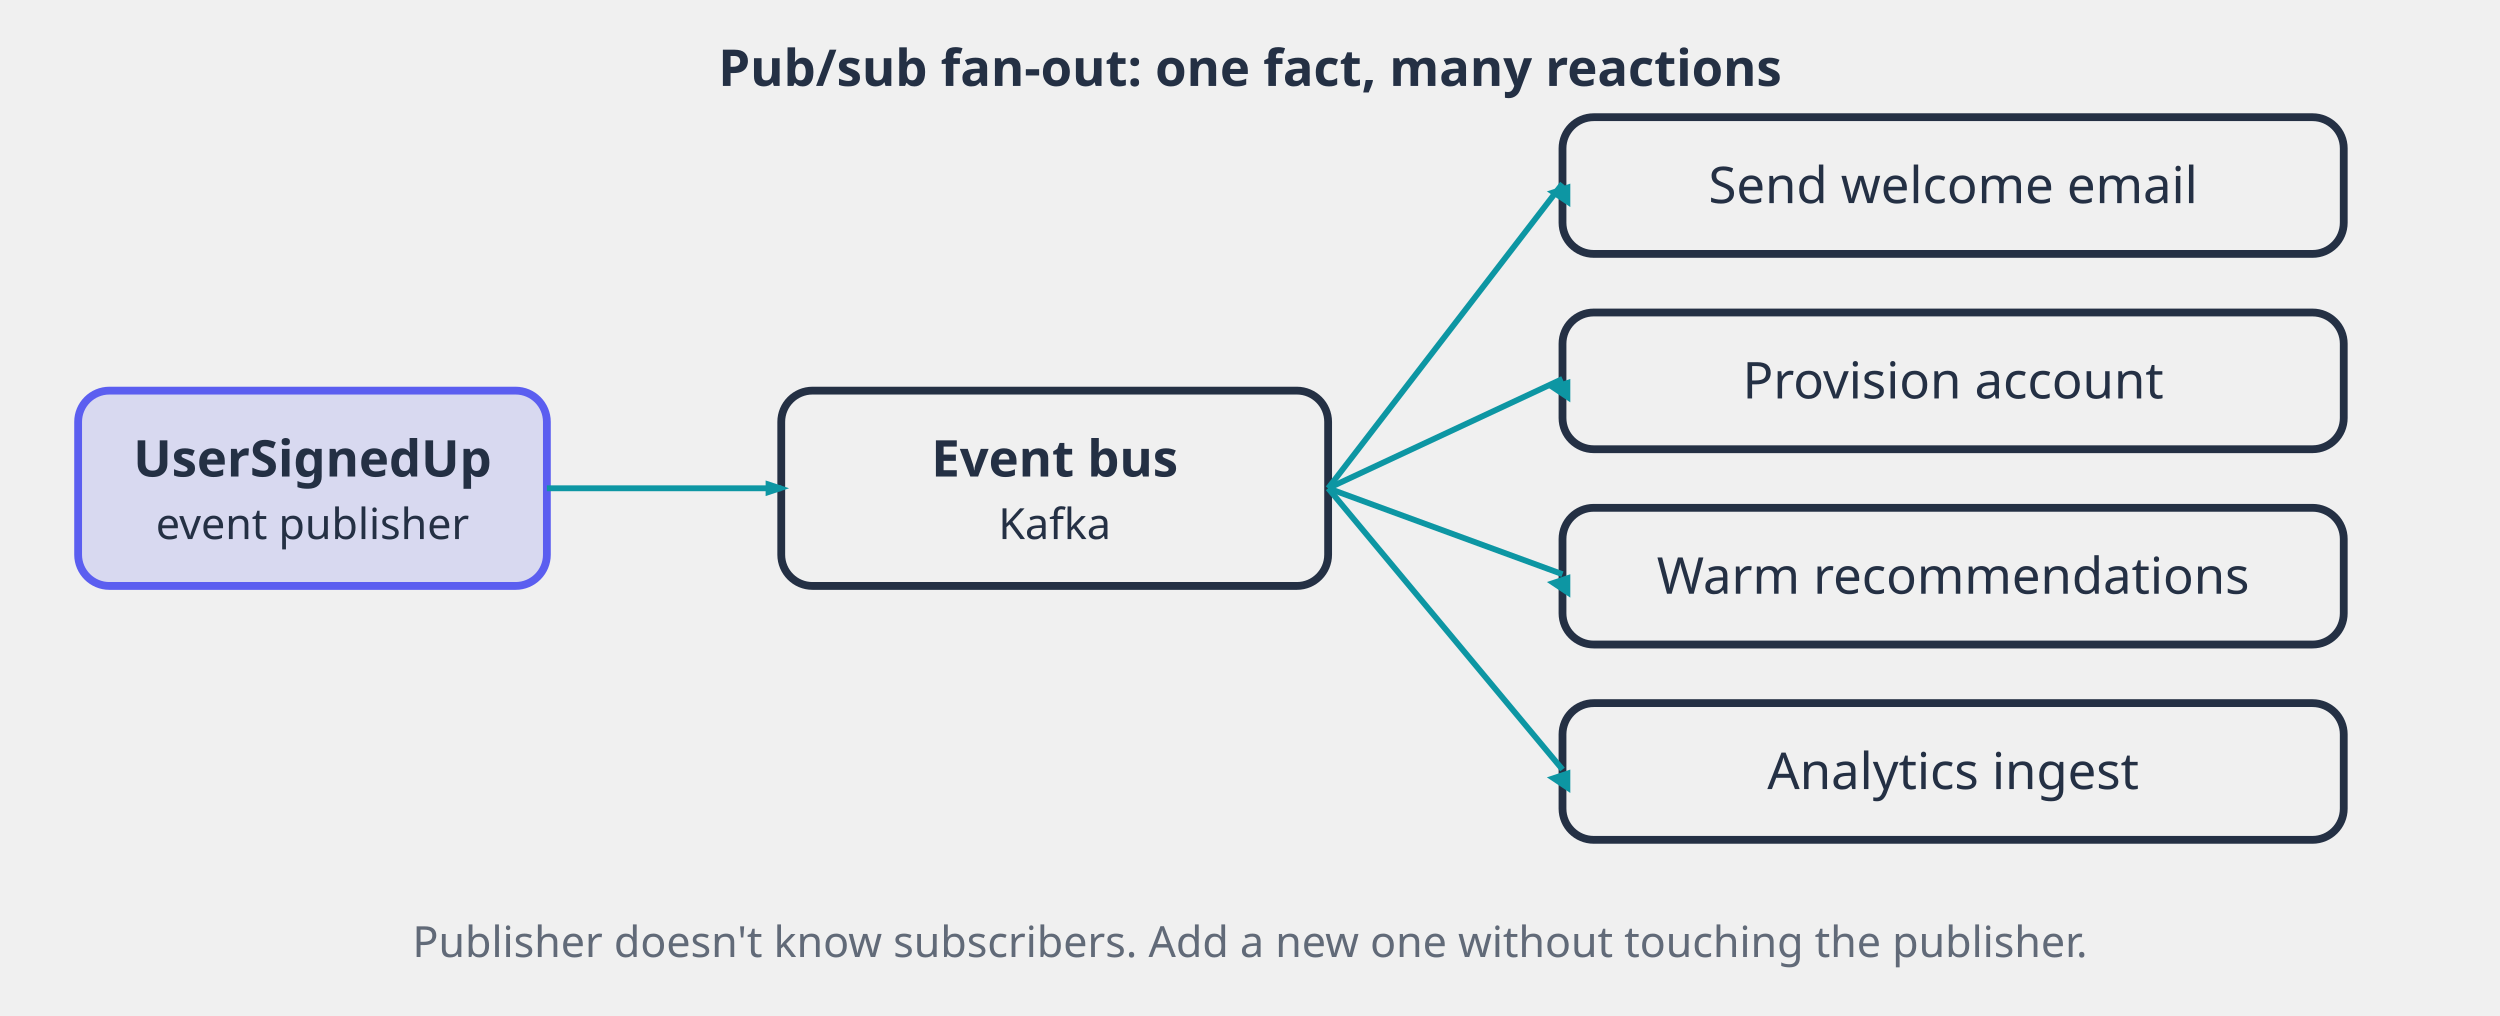
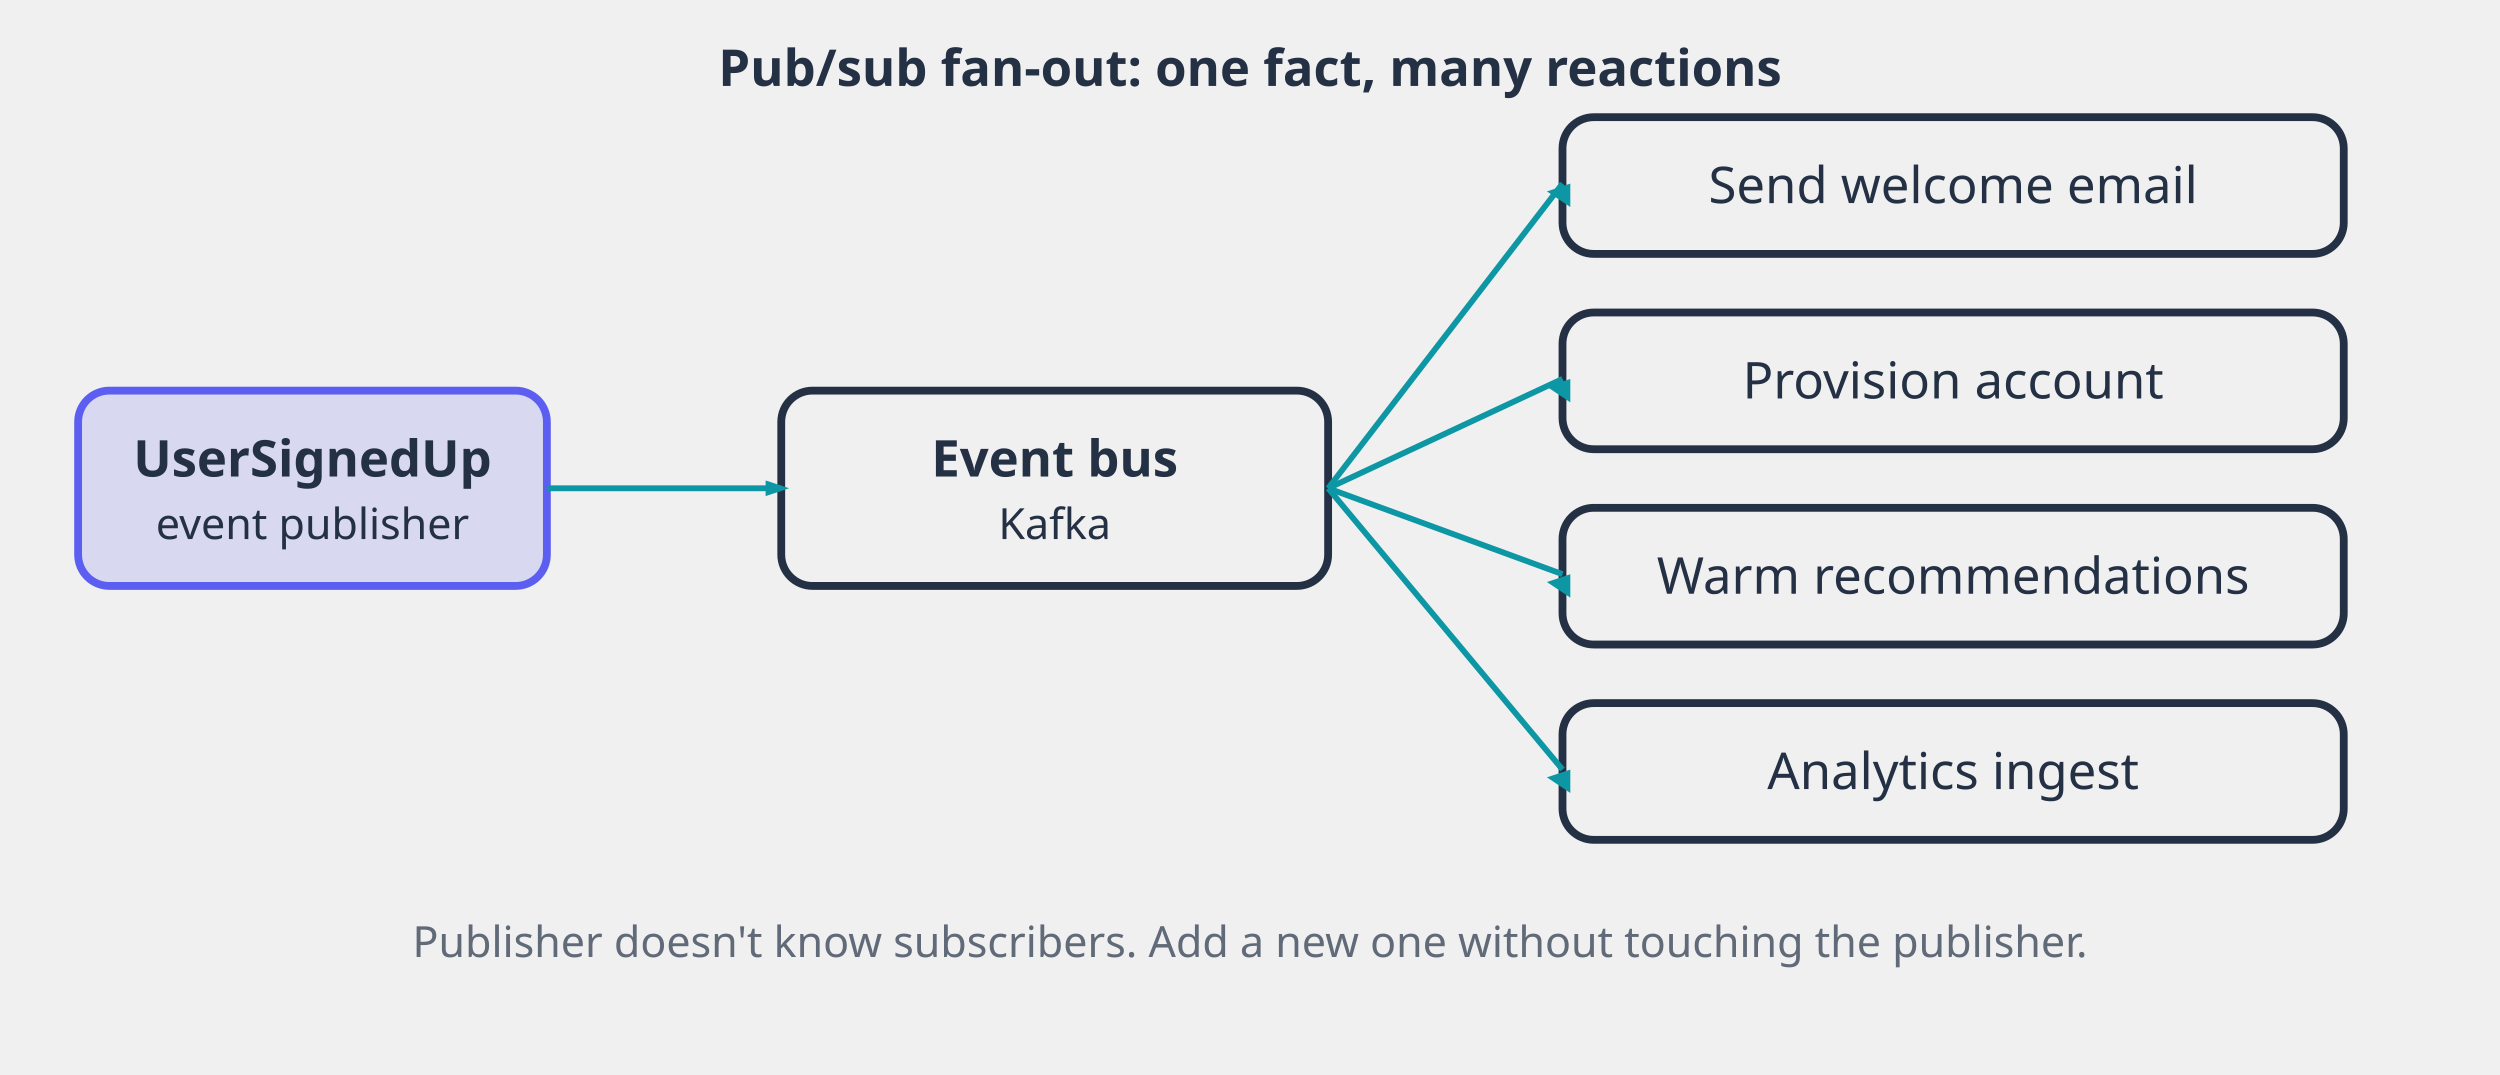
- <svg xmlns="http://www.w3.org/2000/svg" viewBox="0 0 640 260" role="img" aria-label="One event fans out to many independent subscribers" style="max-width:100%;height:auto;margin:1.5rem auto;display:block;font:13px/1.3 ui-sans-serif,system-ui,sans-serif;">
+ <svg xmlns="http://www.w3.org/2000/svg" viewBox="0 0 640 275" role="img" aria-label="One event fans out to many independent subscribers" style="font:13px/1.3 ui-sans-serif,system-ui,sans-serif;">
  <style>
    svg{color:#243044;}
    .flow{stroke:#0d96a3;}
    .flowfill{fill:#0d96a3;}
    .hl{fill:#5b5ef0;fill-opacity:.16;stroke:#5b5ef0;}
    .hl-solid{fill:#5b5ef0;stroke:#5b5ef0;}
    .on-hl{fill:#ffffff;}
    .step{fill:#64748b;stroke:#64748b;}
  </style>
  <text x="320" y="22" text-anchor="middle" fill="currentColor" font-weight="600">Pub/sub fan-out: one fact, many reactions</text>
  <g fill="none" stroke="currentColor" stroke-width="2">
    <rect class="hl" x="20" y="100" width="120" height="50" rx="8" fill="currentColor" fill-opacity="0.1" stroke="currentColor" />
    <rect x="200" y="100" width="140" height="50" rx="8" />
    <rect x="400" y="30" width="200" height="35" rx="8" />
    <rect x="400" y="80" width="200" height="35" rx="8" />
    <rect x="400" y="130" width="200" height="35" rx="8" />
    <rect x="400" y="180" width="200" height="35" rx="8" />
  </g>
  <g fill="currentColor" text-anchor="middle">
    <text x="80" y="122" font-weight="600">UserSignedUp</text>
    <text x="80" y="138" font-size="11">event publisher</text>
    <text x="270" y="122" font-weight="600">Event bus</text>
    <text x="270" y="138" font-size="11">Kafka</text>
    <text x="500" y="52">Send welcome email</text>
    <text x="500" y="102">Provision account</text>
    <text x="500" y="152">Warm recommendations</text>
    <text x="500" y="202">Analytics ingest</text>
  </g>
  <g class="flow" stroke="currentColor" stroke-width="1.5" fill="none">
    <path d="M140 125 H200" />
    <path d="M340 125 L400 47" />
    <path d="M340 125 L400 97" />
    <path d="M340 125 L400 147" />
    <path d="M340 125 L400 197" />
  </g>
  <g fill="currentColor">
    <polygon class="flowfill" points="196,123 202,125 196,127" />
    <polygon class="flowfill" points="396,49 402,47 402,53" />
    <polygon class="flowfill" points="396,99 402,97 402,103" />
    <polygon class="flowfill" points="396,149 402,147 402,153" />
    <polygon class="flowfill" points="396,199 402,197 402,203" />
  </g>
  <text x="320" y="245" text-anchor="middle" fill="currentColor" font-size="11" opacity="0.7">Publisher doesn't know subscribers. Add a new one without touching the publisher.</text>
</svg>
